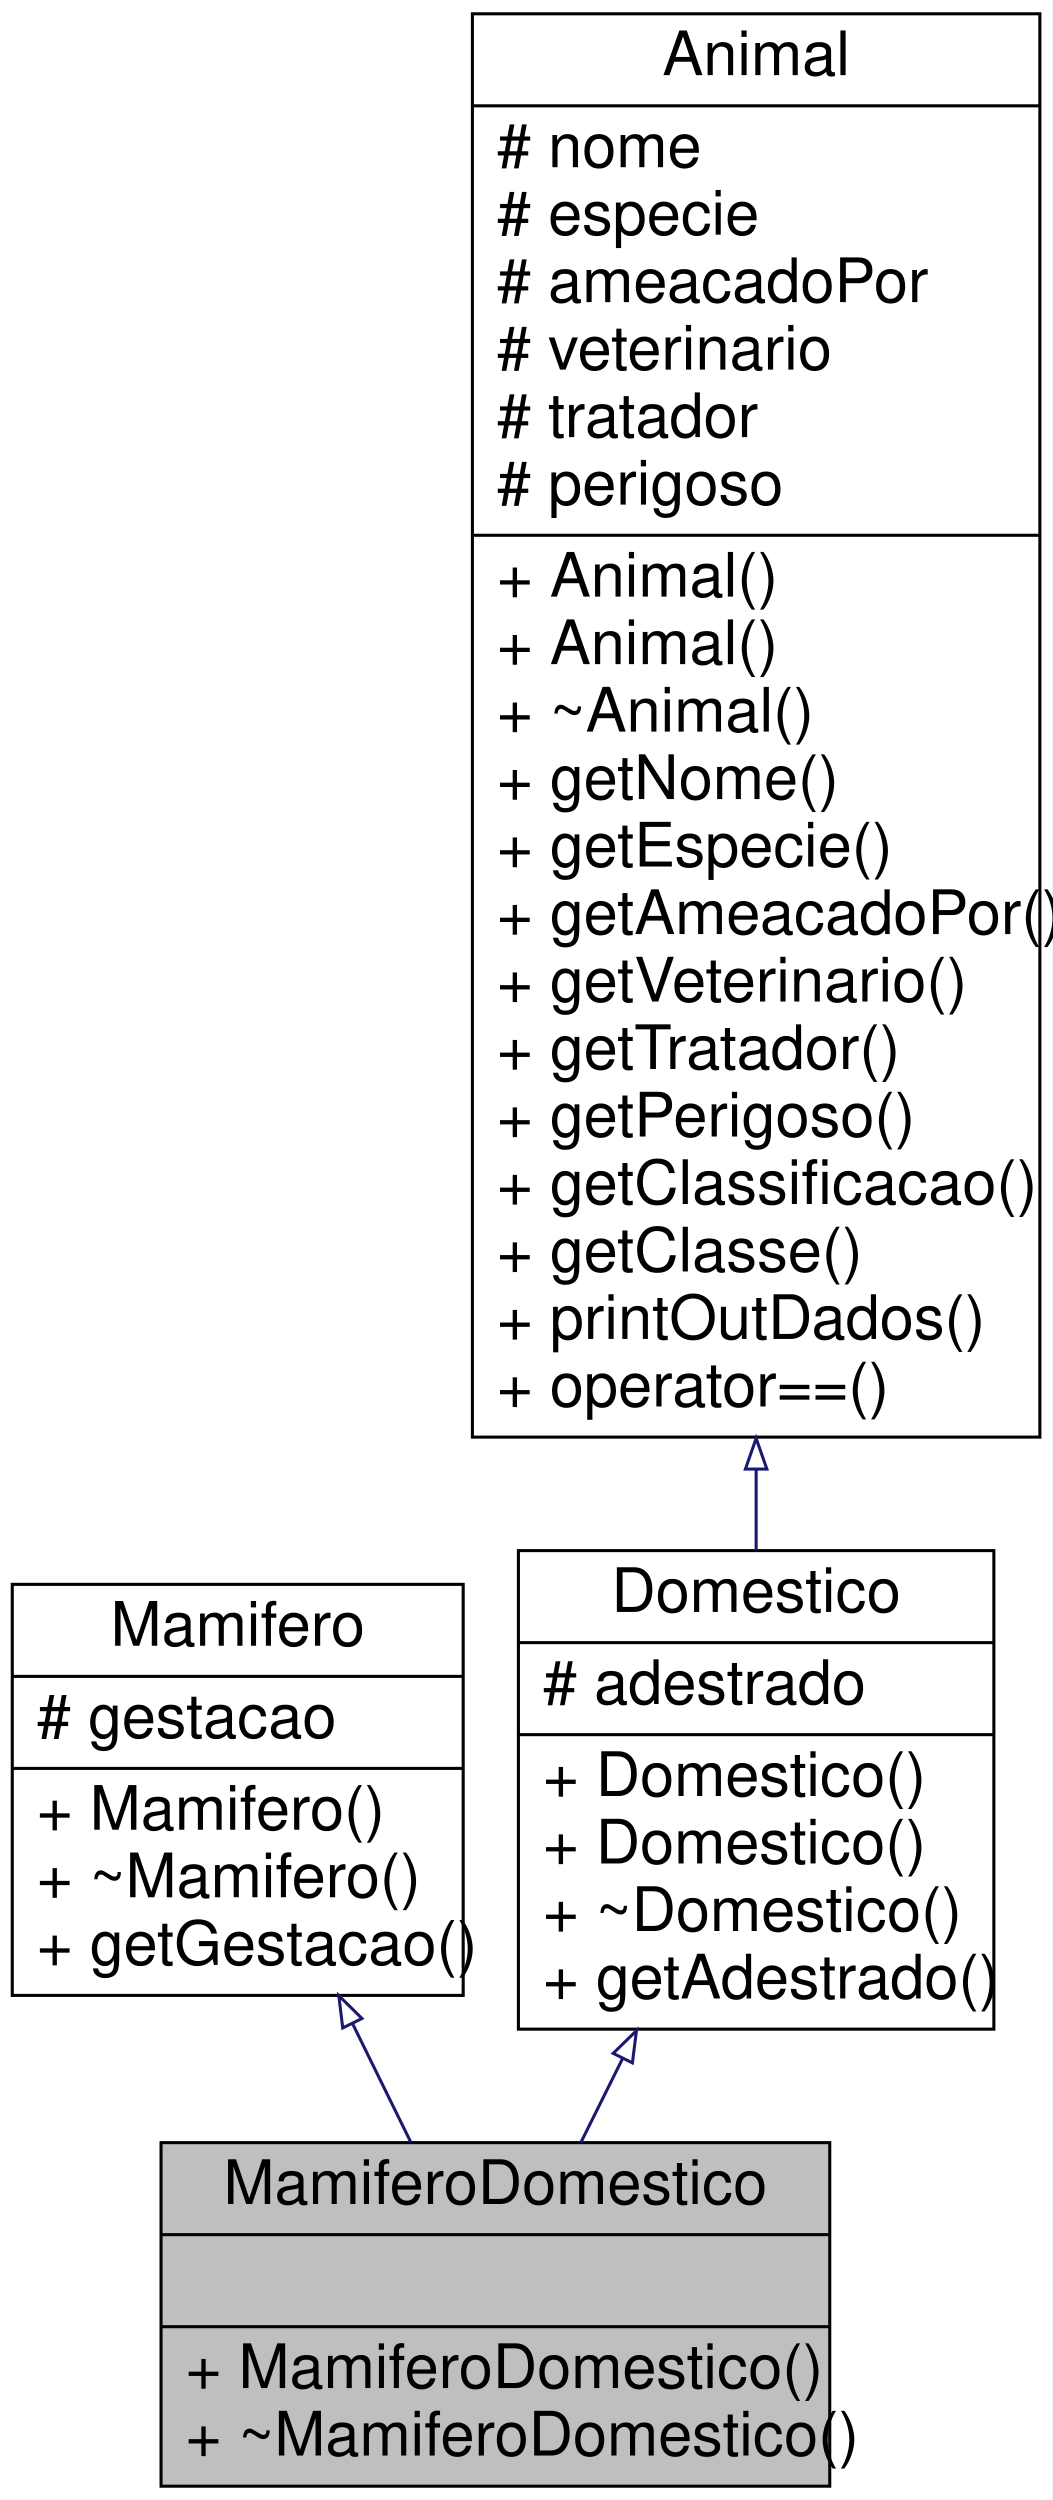
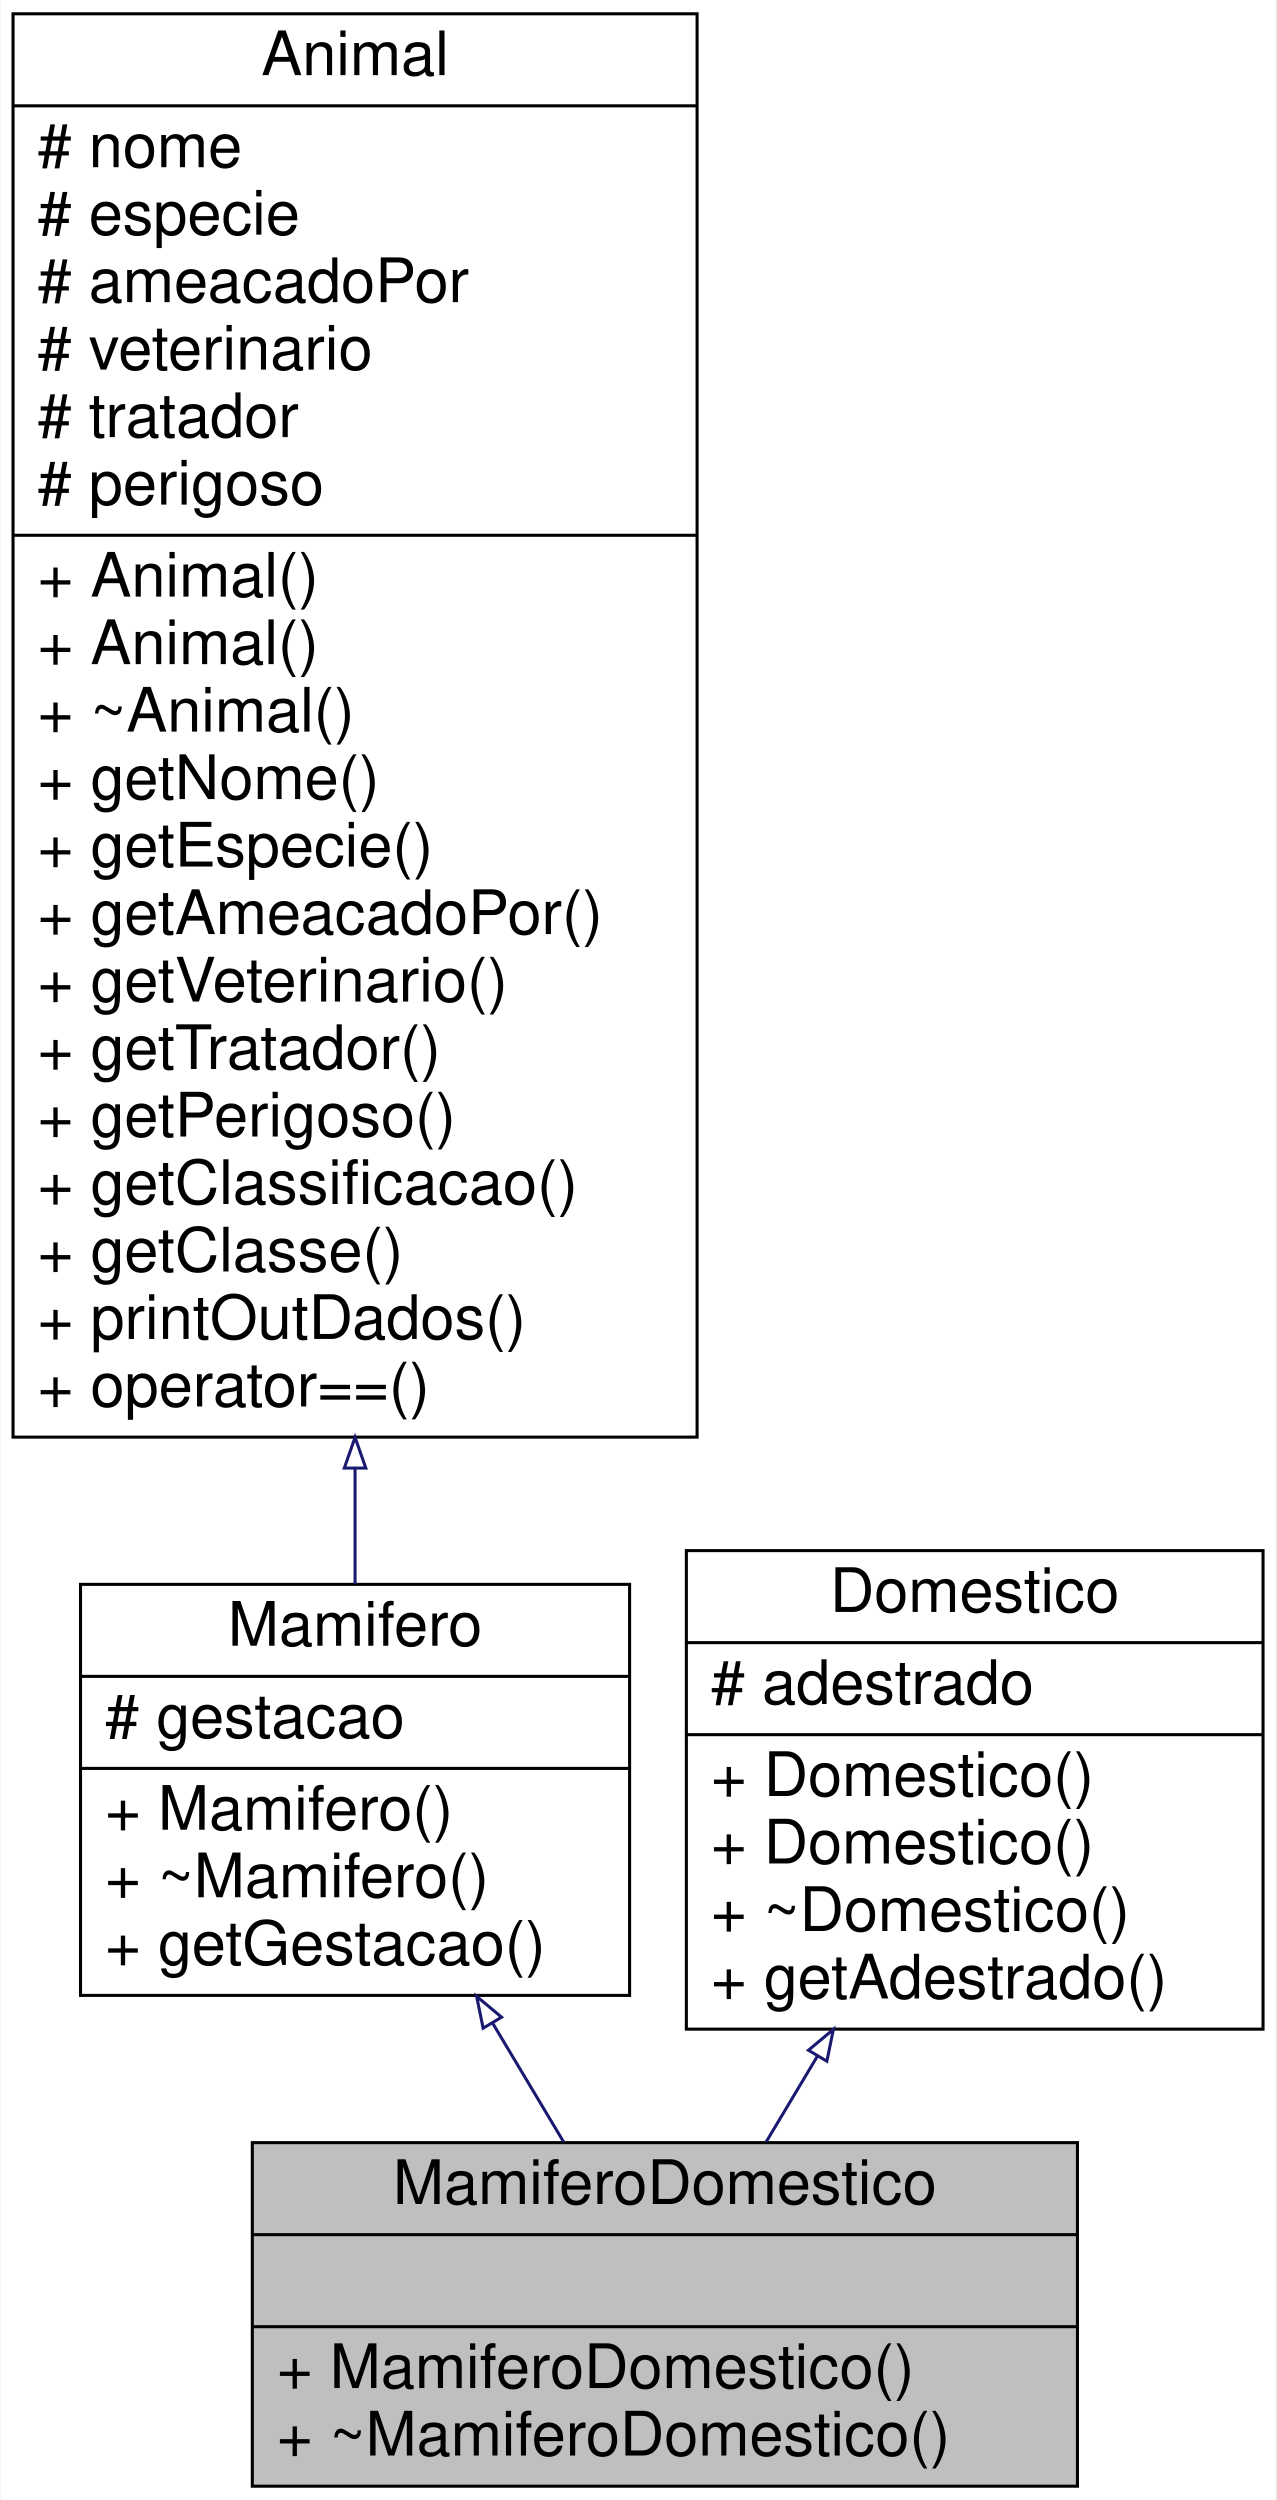
- <svg xmlns="http://www.w3.org/2000/svg" xmlns:xlink="http://www.w3.org/1999/xlink" width="343pt" height="815pt" viewBox="0.00 0.00 343.00 815.00">
+ <svg xmlns="http://www.w3.org/2000/svg" xmlns:xlink="http://www.w3.org/1999/xlink" width="416pt" height="815pt" viewBox="0.00 0.00 415.50 815.00">
  <g id="graph0" class="graph" transform="scale(1 1) rotate(0) translate(4 811)">
-     <polygon fill="#ffffff" stroke="transparent" points="-4,4 -4,-811 339,-811 339,4 -4,4" />
+     <polygon fill="white" stroke="transparent" points="-4,4 -4,-811 411.5,-811 411.5,4 -4,4" />
    <g id="node1" class="node">
-       <polygon fill="#bfbfbf" stroke="#000000" points="48.5,-.5 48.5,-112.5 266.5,-112.5 266.5,-.5 48.5,-.5" />
-       <text text-anchor="middle" x="157.5" y="-92.5" font-family="Helvetica,sans-Serif" font-size="20.00" fill="#000000">MamiferoDomestico</text>
-       <polyline fill="none" stroke="#000000" points="48.5,-82.5 266.5,-82.5 " />
-       <text text-anchor="middle" x="157.5" y="-62.5" font-family="Helvetica,sans-Serif" font-size="20.00" fill="#000000"> </text>
-       <polyline fill="none" stroke="#000000" points="48.5,-52.5 266.5,-52.5 " />
-       <text text-anchor="start" x="56.5" y="-32.5" font-family="Helvetica,sans-Serif" font-size="20.00" fill="#000000">+ MamiferoDomestico()</text>
-       <text text-anchor="start" x="56.5" y="-10.5" font-family="Helvetica,sans-Serif" font-size="20.00" fill="#000000">+ ~MamiferoDomestico()</text>
+       <g id="a_node1">
+         <a xlink:title="Implementação de animal com Classe e Categoria.">
+           <polygon fill="#bfbfbf" stroke="black" points="78,-0.5 78,-112.5 347,-112.5 347,-0.5 78,-0.5" />
+           <text text-anchor="middle" x="212.5" y="-92.5" font-family="Helvetica,sans-Serif" font-size="20.00">MamiferoDomestico</text>
+           <polyline fill="none" stroke="black" points="78,-82.5 347,-82.5 " />
+           <text text-anchor="middle" x="212.5" y="-62.5" font-family="Helvetica,sans-Serif" font-size="20.00"> </text>
+           <polyline fill="none" stroke="black" points="78,-52.5 347,-52.5 " />
+           <text text-anchor="start" x="86" y="-32.5" font-family="Helvetica,sans-Serif" font-size="20.00">+ MamiferoDomestico()</text>
+           <text text-anchor="start" x="86" y="-10.5" font-family="Helvetica,sans-Serif" font-size="20.00">+ ~MamiferoDomestico()</text>
+         </a>
+       </g>
    </g>
    <g id="node2" class="node">
      <g id="a_node2">
-         <a xlink:href="classMamifero.html" target="_top" xlink:title="Classificação base para Mamiferos. ">
-           <polygon fill="#ffffff" stroke="#000000" points="0,-160.5 0,-294.5 147,-294.5 147,-160.5 0,-160.5" />
-           <text text-anchor="middle" x="73.5" y="-274.5" font-family="Helvetica,sans-Serif" font-size="20.00" fill="#000000">Mamifero</text>
-           <polyline fill="none" stroke="#000000" points="0,-264.5 147,-264.5 " />
-           <text text-anchor="start" x="8" y="-244.5" font-family="Helvetica,sans-Serif" font-size="20.00" fill="#000000"># gestacao</text>
-           <polyline fill="none" stroke="#000000" points="0,-234.5 147,-234.5 " />
-           <text text-anchor="start" x="8" y="-214.5" font-family="Helvetica,sans-Serif" font-size="20.00" fill="#000000">+ Mamifero()</text>
-           <text text-anchor="start" x="8" y="-192.5" font-family="Helvetica,sans-Serif" font-size="20.00" fill="#000000">+ ~Mamifero()</text>
-           <text text-anchor="start" x="8" y="-170.5" font-family="Helvetica,sans-Serif" font-size="20.00" fill="#000000">+ getGestacao()</text>
+         <a xlink:href="classMamifero.html" target="_top" xlink:title="Classificação base para Mamiferos.">
+           <polygon fill="white" stroke="black" points="22,-160.5 22,-294.5 201,-294.5 201,-160.5 22,-160.5" />
+           <text text-anchor="middle" x="111.5" y="-274.5" font-family="Helvetica,sans-Serif" font-size="20.00">Mamifero</text>
+           <polyline fill="none" stroke="black" points="22,-264.5 201,-264.5 " />
+           <text text-anchor="start" x="30" y="-244.5" font-family="Helvetica,sans-Serif" font-size="20.00"># gestacao</text>
+           <polyline fill="none" stroke="black" points="22,-234.5 201,-234.5 " />
+           <text text-anchor="start" x="30" y="-214.5" font-family="Helvetica,sans-Serif" font-size="20.00">+ Mamifero()</text>
+           <text text-anchor="start" x="30" y="-192.5" font-family="Helvetica,sans-Serif" font-size="20.00">+ ~Mamifero()</text>
+           <text text-anchor="start" x="30" y="-170.5" font-family="Helvetica,sans-Serif" font-size="20.00">+ getGestacao()</text>
        </a>
      </g>
    </g>
    <g id="edge1" class="edge">
-       <path fill="none" stroke="#191970" d="M111.05,-151.058C117.403,-138.127 123.892,-124.917 129.929,-112.628" />
-       <polygon fill="none" stroke="#191970" points="107.726,-149.888 106.458,-160.407 114.008,-152.975 107.726,-149.888" />
+       <path fill="none" stroke="midnightblue" d="M156.46,-151.27C164.21,-138.3 172.14,-125.03 179.51,-112.7" />
+       <polygon fill="none" stroke="midnightblue" points="153.25,-149.81 151.13,-160.19 159.26,-153.4 153.25,-149.81" />
    </g>
    <g id="node3" class="node">
      <g id="a_node3">
-         <a xlink:href="classDomestico.html" target="_top" xlink:title="Umas das definições de categoria para Animal. ">
-           <polygon fill="#ffffff" stroke="#000000" points="165,-149.5 165,-305.5 320,-305.5 320,-149.5 165,-149.5" />
-           <text text-anchor="middle" x="242.5" y="-285.5" font-family="Helvetica,sans-Serif" font-size="20.00" fill="#000000">Domestico</text>
-           <polyline fill="none" stroke="#000000" points="165,-275.5 320,-275.5 " />
-           <text text-anchor="start" x="173" y="-255.5" font-family="Helvetica,sans-Serif" font-size="20.00" fill="#000000"># adestrado</text>
-           <polyline fill="none" stroke="#000000" points="165,-245.5 320,-245.5 " />
-           <text text-anchor="start" x="173" y="-225.5" font-family="Helvetica,sans-Serif" font-size="20.00" fill="#000000">+ Domestico()</text>
-           <text text-anchor="start" x="173" y="-203.5" font-family="Helvetica,sans-Serif" font-size="20.00" fill="#000000">+ Domestico()</text>
-           <text text-anchor="start" x="173" y="-181.5" font-family="Helvetica,sans-Serif" font-size="20.00" fill="#000000">+ ~Domestico()</text>
-           <text text-anchor="start" x="173" y="-159.5" font-family="Helvetica,sans-Serif" font-size="20.00" fill="#000000">+ getAdestrado()</text>
+         <a xlink:href="classAnimal.html" target="_top" xlink:title="Implementação base para o cadastro de animais.">
+           <polygon fill="white" stroke="black" points="0,-342.5 0,-806.5 223,-806.5 223,-342.5 0,-342.5" />
+           <text text-anchor="middle" x="111.5" y="-786.5" font-family="Helvetica,sans-Serif" font-size="20.00">Animal</text>
+           <polyline fill="none" stroke="black" points="0,-776.5 223,-776.5 " />
+           <text text-anchor="start" x="8" y="-756.5" font-family="Helvetica,sans-Serif" font-size="20.00"># nome</text>
+           <text text-anchor="start" x="8" y="-734.5" font-family="Helvetica,sans-Serif" font-size="20.00"># especie</text>
+           <text text-anchor="start" x="8" y="-712.5" font-family="Helvetica,sans-Serif" font-size="20.00"># ameacadoPor</text>
+           <text text-anchor="start" x="8" y="-690.5" font-family="Helvetica,sans-Serif" font-size="20.00"># veterinario</text>
+           <text text-anchor="start" x="8" y="-668.5" font-family="Helvetica,sans-Serif" font-size="20.00"># tratador</text>
+           <text text-anchor="start" x="8" y="-646.5" font-family="Helvetica,sans-Serif" font-size="20.00"># perigoso</text>
+           <polyline fill="none" stroke="black" points="0,-636.5 223,-636.5 " />
+           <text text-anchor="start" x="8" y="-616.5" font-family="Helvetica,sans-Serif" font-size="20.00">+ Animal()</text>
+           <text text-anchor="start" x="8" y="-594.5" font-family="Helvetica,sans-Serif" font-size="20.00">+ Animal()</text>
+           <text text-anchor="start" x="8" y="-572.5" font-family="Helvetica,sans-Serif" font-size="20.00">+ ~Animal()</text>
+           <text text-anchor="start" x="8" y="-550.5" font-family="Helvetica,sans-Serif" font-size="20.00">+ getNome()</text>
+           <text text-anchor="start" x="8" y="-528.5" font-family="Helvetica,sans-Serif" font-size="20.00">+ getEspecie()</text>
+           <text text-anchor="start" x="8" y="-506.5" font-family="Helvetica,sans-Serif" font-size="20.00">+ getAmeacadoPor()</text>
+           <text text-anchor="start" x="8" y="-484.5" font-family="Helvetica,sans-Serif" font-size="20.00">+ getVeterinario()</text>
+           <text text-anchor="start" x="8" y="-462.5" font-family="Helvetica,sans-Serif" font-size="20.00">+ getTratador()</text>
+           <text text-anchor="start" x="8" y="-440.5" font-family="Helvetica,sans-Serif" font-size="20.00">+ getPerigoso()</text>
+           <text text-anchor="start" x="8" y="-418.5" font-family="Helvetica,sans-Serif" font-size="20.00">+ getClassificacao()</text>
+           <text text-anchor="start" x="8" y="-396.5" font-family="Helvetica,sans-Serif" font-size="20.00">+ getClasse()</text>
+           <text text-anchor="start" x="8" y="-374.5" font-family="Helvetica,sans-Serif" font-size="20.00">+ printOutDados()</text>
+           <text text-anchor="start" x="8" y="-352.5" font-family="Helvetica,sans-Serif" font-size="20.00">+ operator==()</text>
        </a>
      </g>
    </g>
    <g id="edge2" class="edge">
-       <path fill="none" stroke="#191970" d="M198.89,-139.767C194.295,-130.524 189.718,-121.315 185.373,-112.573" />
-       <polygon fill="none" stroke="#191970" points="195.898,-141.61 203.483,-149.007 202.166,-138.494 195.898,-141.61" />
+       <path fill="none" stroke="midnightblue" d="M111.5,-332.14C111.5,-318.85 111.5,-306.21 111.5,-294.63" />
+       <polygon fill="none" stroke="midnightblue" points="108,-332.42 111.5,-342.42 115,-332.42 108,-332.42" />
    </g>
    <g id="node4" class="node">
      <g id="a_node4">
-         <a xlink:href="classAnimal.html" target="_top" xlink:title="Implementação base para o cadastro de animais. ">
-           <polygon fill="#ffffff" stroke="#000000" points="150,-342.5 150,-806.5 335,-806.5 335,-342.5 150,-342.5" />
-           <text text-anchor="middle" x="242.5" y="-786.5" font-family="Helvetica,sans-Serif" font-size="20.00" fill="#000000">Animal</text>
-           <polyline fill="none" stroke="#000000" points="150,-776.5 335,-776.5 " />
-           <text text-anchor="start" x="158" y="-756.5" font-family="Helvetica,sans-Serif" font-size="20.00" fill="#000000"># nome</text>
-           <text text-anchor="start" x="158" y="-734.5" font-family="Helvetica,sans-Serif" font-size="20.00" fill="#000000"># especie</text>
-           <text text-anchor="start" x="158" y="-712.5" font-family="Helvetica,sans-Serif" font-size="20.00" fill="#000000"># ameacadoPor</text>
-           <text text-anchor="start" x="158" y="-690.5" font-family="Helvetica,sans-Serif" font-size="20.00" fill="#000000"># veterinario</text>
-           <text text-anchor="start" x="158" y="-668.5" font-family="Helvetica,sans-Serif" font-size="20.00" fill="#000000"># tratador</text>
-           <text text-anchor="start" x="158" y="-646.5" font-family="Helvetica,sans-Serif" font-size="20.00" fill="#000000"># perigoso</text>
-           <polyline fill="none" stroke="#000000" points="150,-636.5 335,-636.5 " />
-           <text text-anchor="start" x="158" y="-616.5" font-family="Helvetica,sans-Serif" font-size="20.00" fill="#000000">+ Animal()</text>
-           <text text-anchor="start" x="158" y="-594.5" font-family="Helvetica,sans-Serif" font-size="20.00" fill="#000000">+ Animal()</text>
-           <text text-anchor="start" x="158" y="-572.5" font-family="Helvetica,sans-Serif" font-size="20.00" fill="#000000">+ ~Animal()</text>
-           <text text-anchor="start" x="158" y="-550.5" font-family="Helvetica,sans-Serif" font-size="20.00" fill="#000000">+ getNome()</text>
-           <text text-anchor="start" x="158" y="-528.5" font-family="Helvetica,sans-Serif" font-size="20.00" fill="#000000">+ getEspecie()</text>
-           <text text-anchor="start" x="158" y="-506.5" font-family="Helvetica,sans-Serif" font-size="20.00" fill="#000000">+ getAmeacadoPor()</text>
-           <text text-anchor="start" x="158" y="-484.5" font-family="Helvetica,sans-Serif" font-size="20.00" fill="#000000">+ getVeterinario()</text>
-           <text text-anchor="start" x="158" y="-462.5" font-family="Helvetica,sans-Serif" font-size="20.00" fill="#000000">+ getTratador()</text>
-           <text text-anchor="start" x="158" y="-440.5" font-family="Helvetica,sans-Serif" font-size="20.00" fill="#000000">+ getPerigoso()</text>
-           <text text-anchor="start" x="158" y="-418.5" font-family="Helvetica,sans-Serif" font-size="20.00" fill="#000000">+ getClassificacao()</text>
-           <text text-anchor="start" x="158" y="-396.5" font-family="Helvetica,sans-Serif" font-size="20.00" fill="#000000">+ getClasse()</text>
-           <text text-anchor="start" x="158" y="-374.5" font-family="Helvetica,sans-Serif" font-size="20.00" fill="#000000">+ printOutDados()</text>
-           <text text-anchor="start" x="158" y="-352.5" font-family="Helvetica,sans-Serif" font-size="20.00" fill="#000000">+ operator==()</text>
+         <a xlink:href="classDomestico.html" target="_top" xlink:title="Umas das definições de categoria para Animal.">
+           <polygon fill="white" stroke="black" points="219.5,-149.5 219.5,-305.5 407.5,-305.5 407.5,-149.5 219.5,-149.5" />
+           <text text-anchor="middle" x="313.5" y="-285.5" font-family="Helvetica,sans-Serif" font-size="20.00">Domestico</text>
+           <polyline fill="none" stroke="black" points="219.5,-275.5 407.5,-275.5 " />
+           <text text-anchor="start" x="227.5" y="-255.5" font-family="Helvetica,sans-Serif" font-size="20.00"># adestrado</text>
+           <polyline fill="none" stroke="black" points="219.5,-245.5 407.5,-245.5 " />
+           <text text-anchor="start" x="227.5" y="-225.5" font-family="Helvetica,sans-Serif" font-size="20.00">+ Domestico()</text>
+           <text text-anchor="start" x="227.5" y="-203.5" font-family="Helvetica,sans-Serif" font-size="20.00">+ Domestico()</text>
+           <text text-anchor="start" x="227.5" y="-181.5" font-family="Helvetica,sans-Serif" font-size="20.00">+ ~Domestico()</text>
+           <text text-anchor="start" x="227.5" y="-159.5" font-family="Helvetica,sans-Serif" font-size="20.00">+ getAdestrado()</text>
        </a>
      </g>
    </g>
    <g id="edge3" class="edge">
-       <path fill="none" stroke="#191970" d="M242.5,-332.057C242.5,-322.922 242.5,-314.091 242.5,-305.693" />
-       <polygon fill="none" stroke="#191970" points="239,-332.082 242.5,-342.082 246,-332.082 239,-332.082" />
+       <path fill="none" stroke="midnightblue" d="M262.23,-140.7C256.55,-131.21 250.89,-121.73 245.53,-112.76" />
+       <polygon fill="none" stroke="midnightblue" points="259.3,-142.63 267.43,-149.42 265.31,-139.04 259.3,-142.63" />
    </g>
  </g>
</svg>
